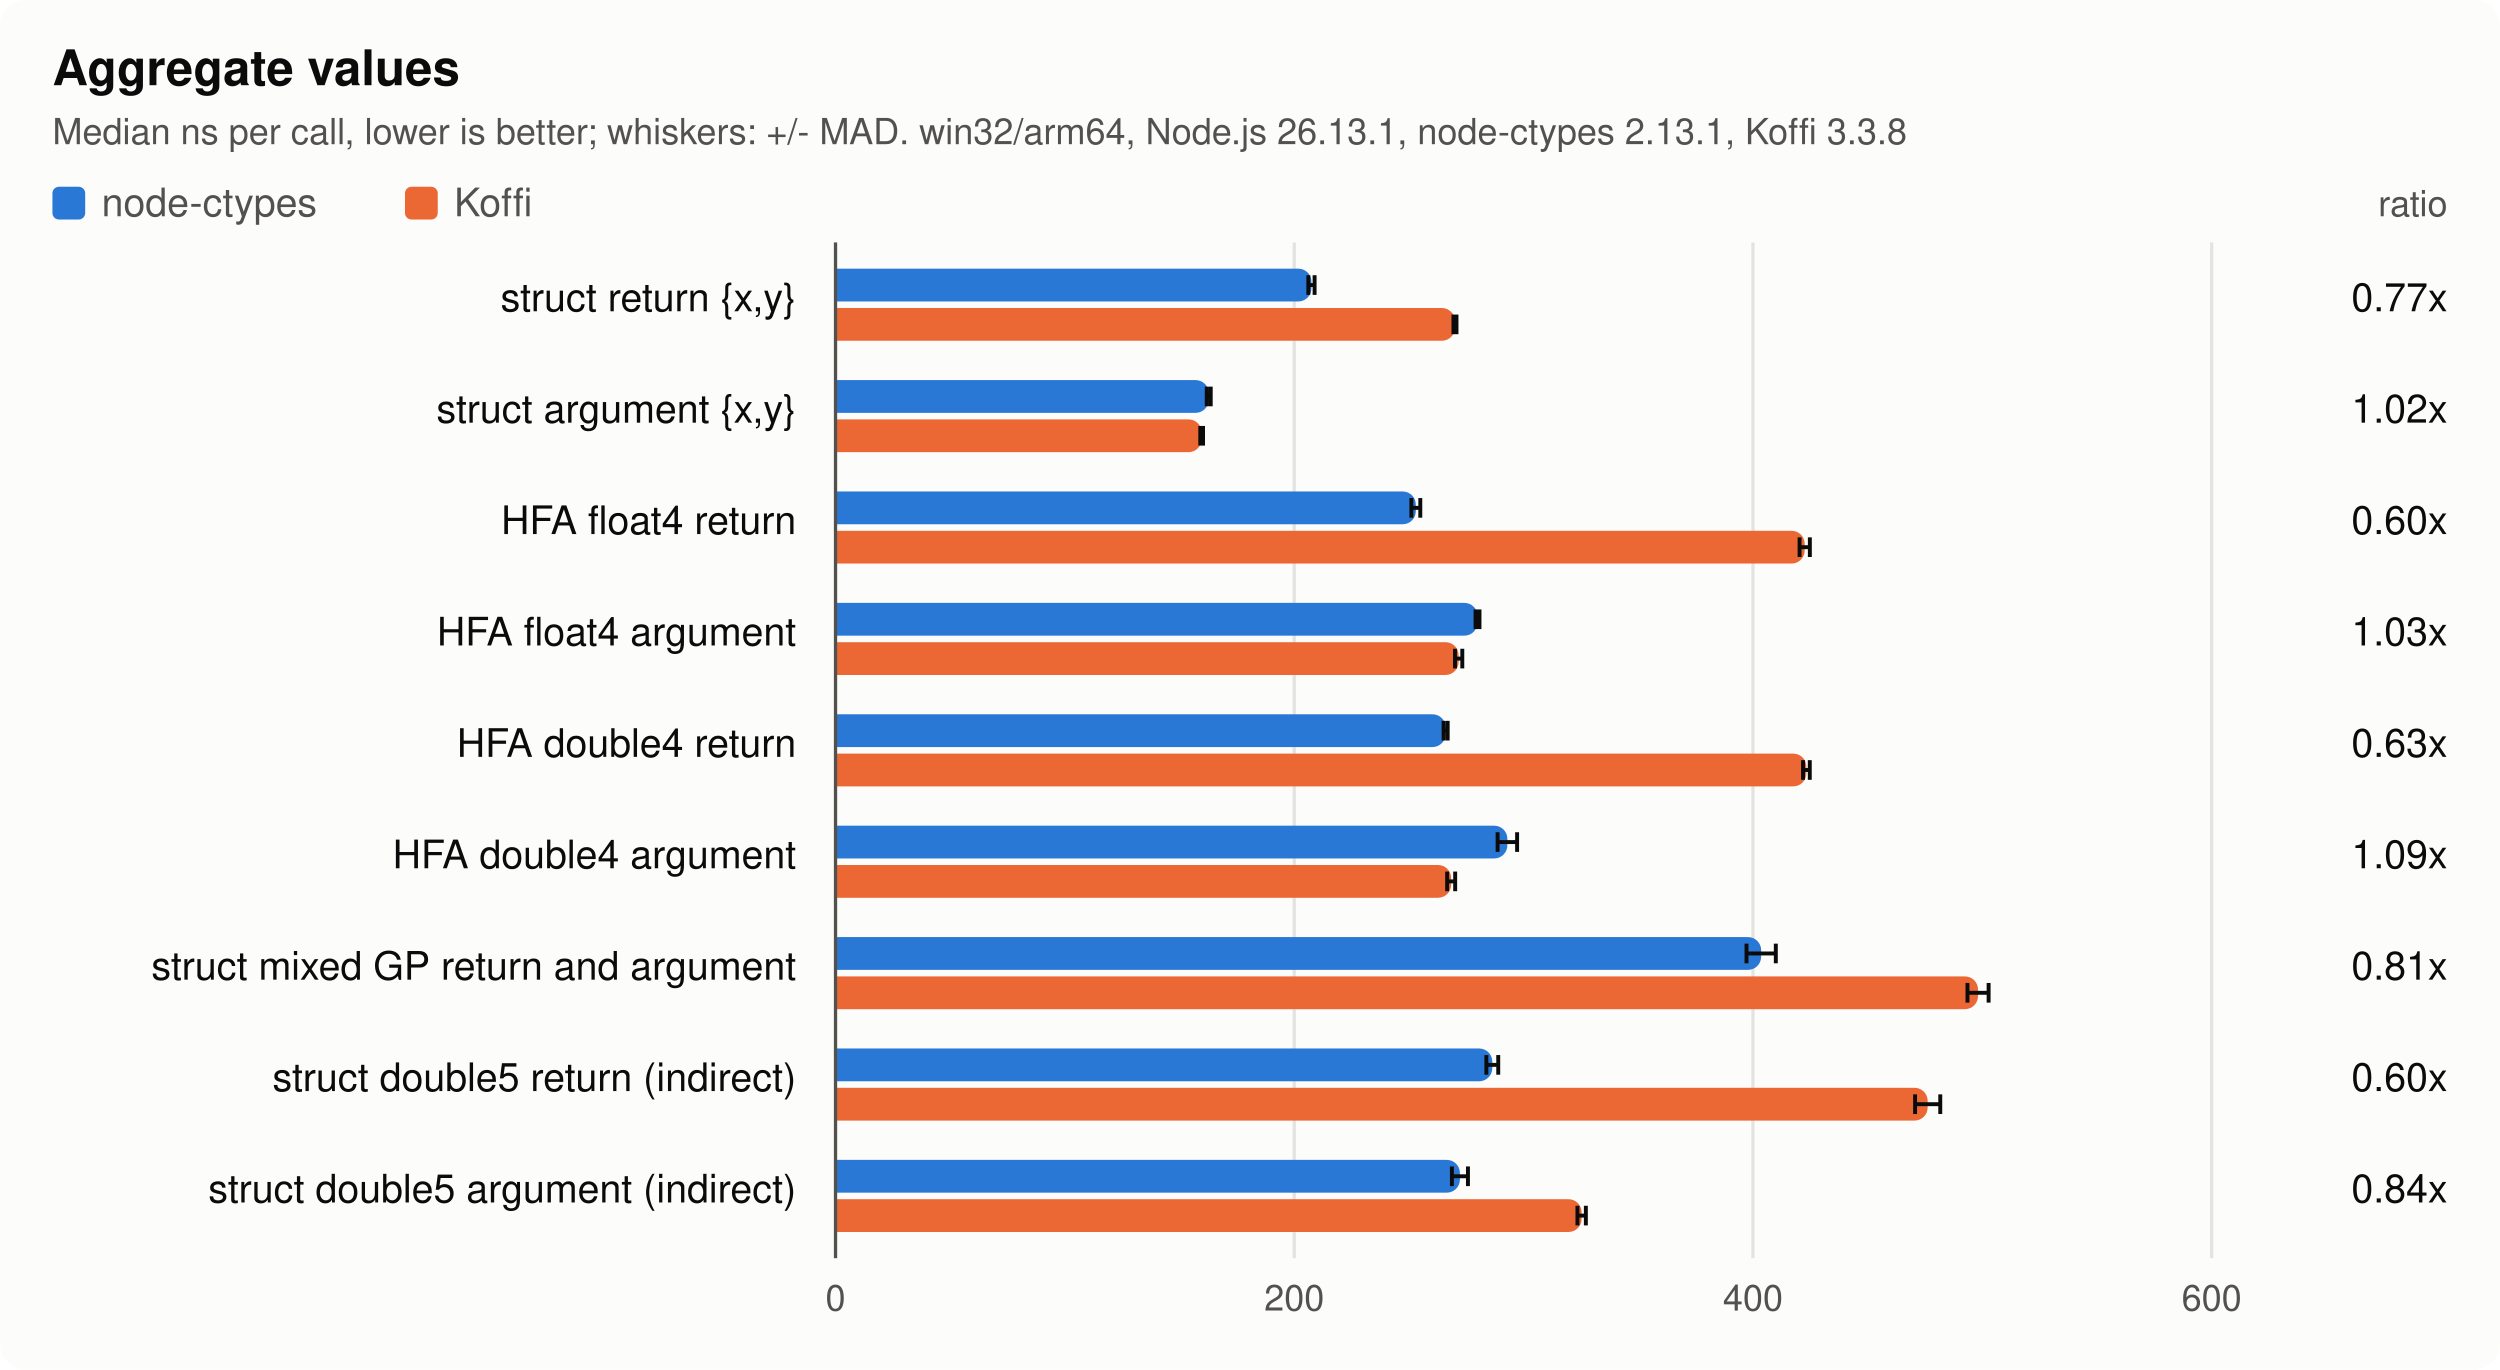
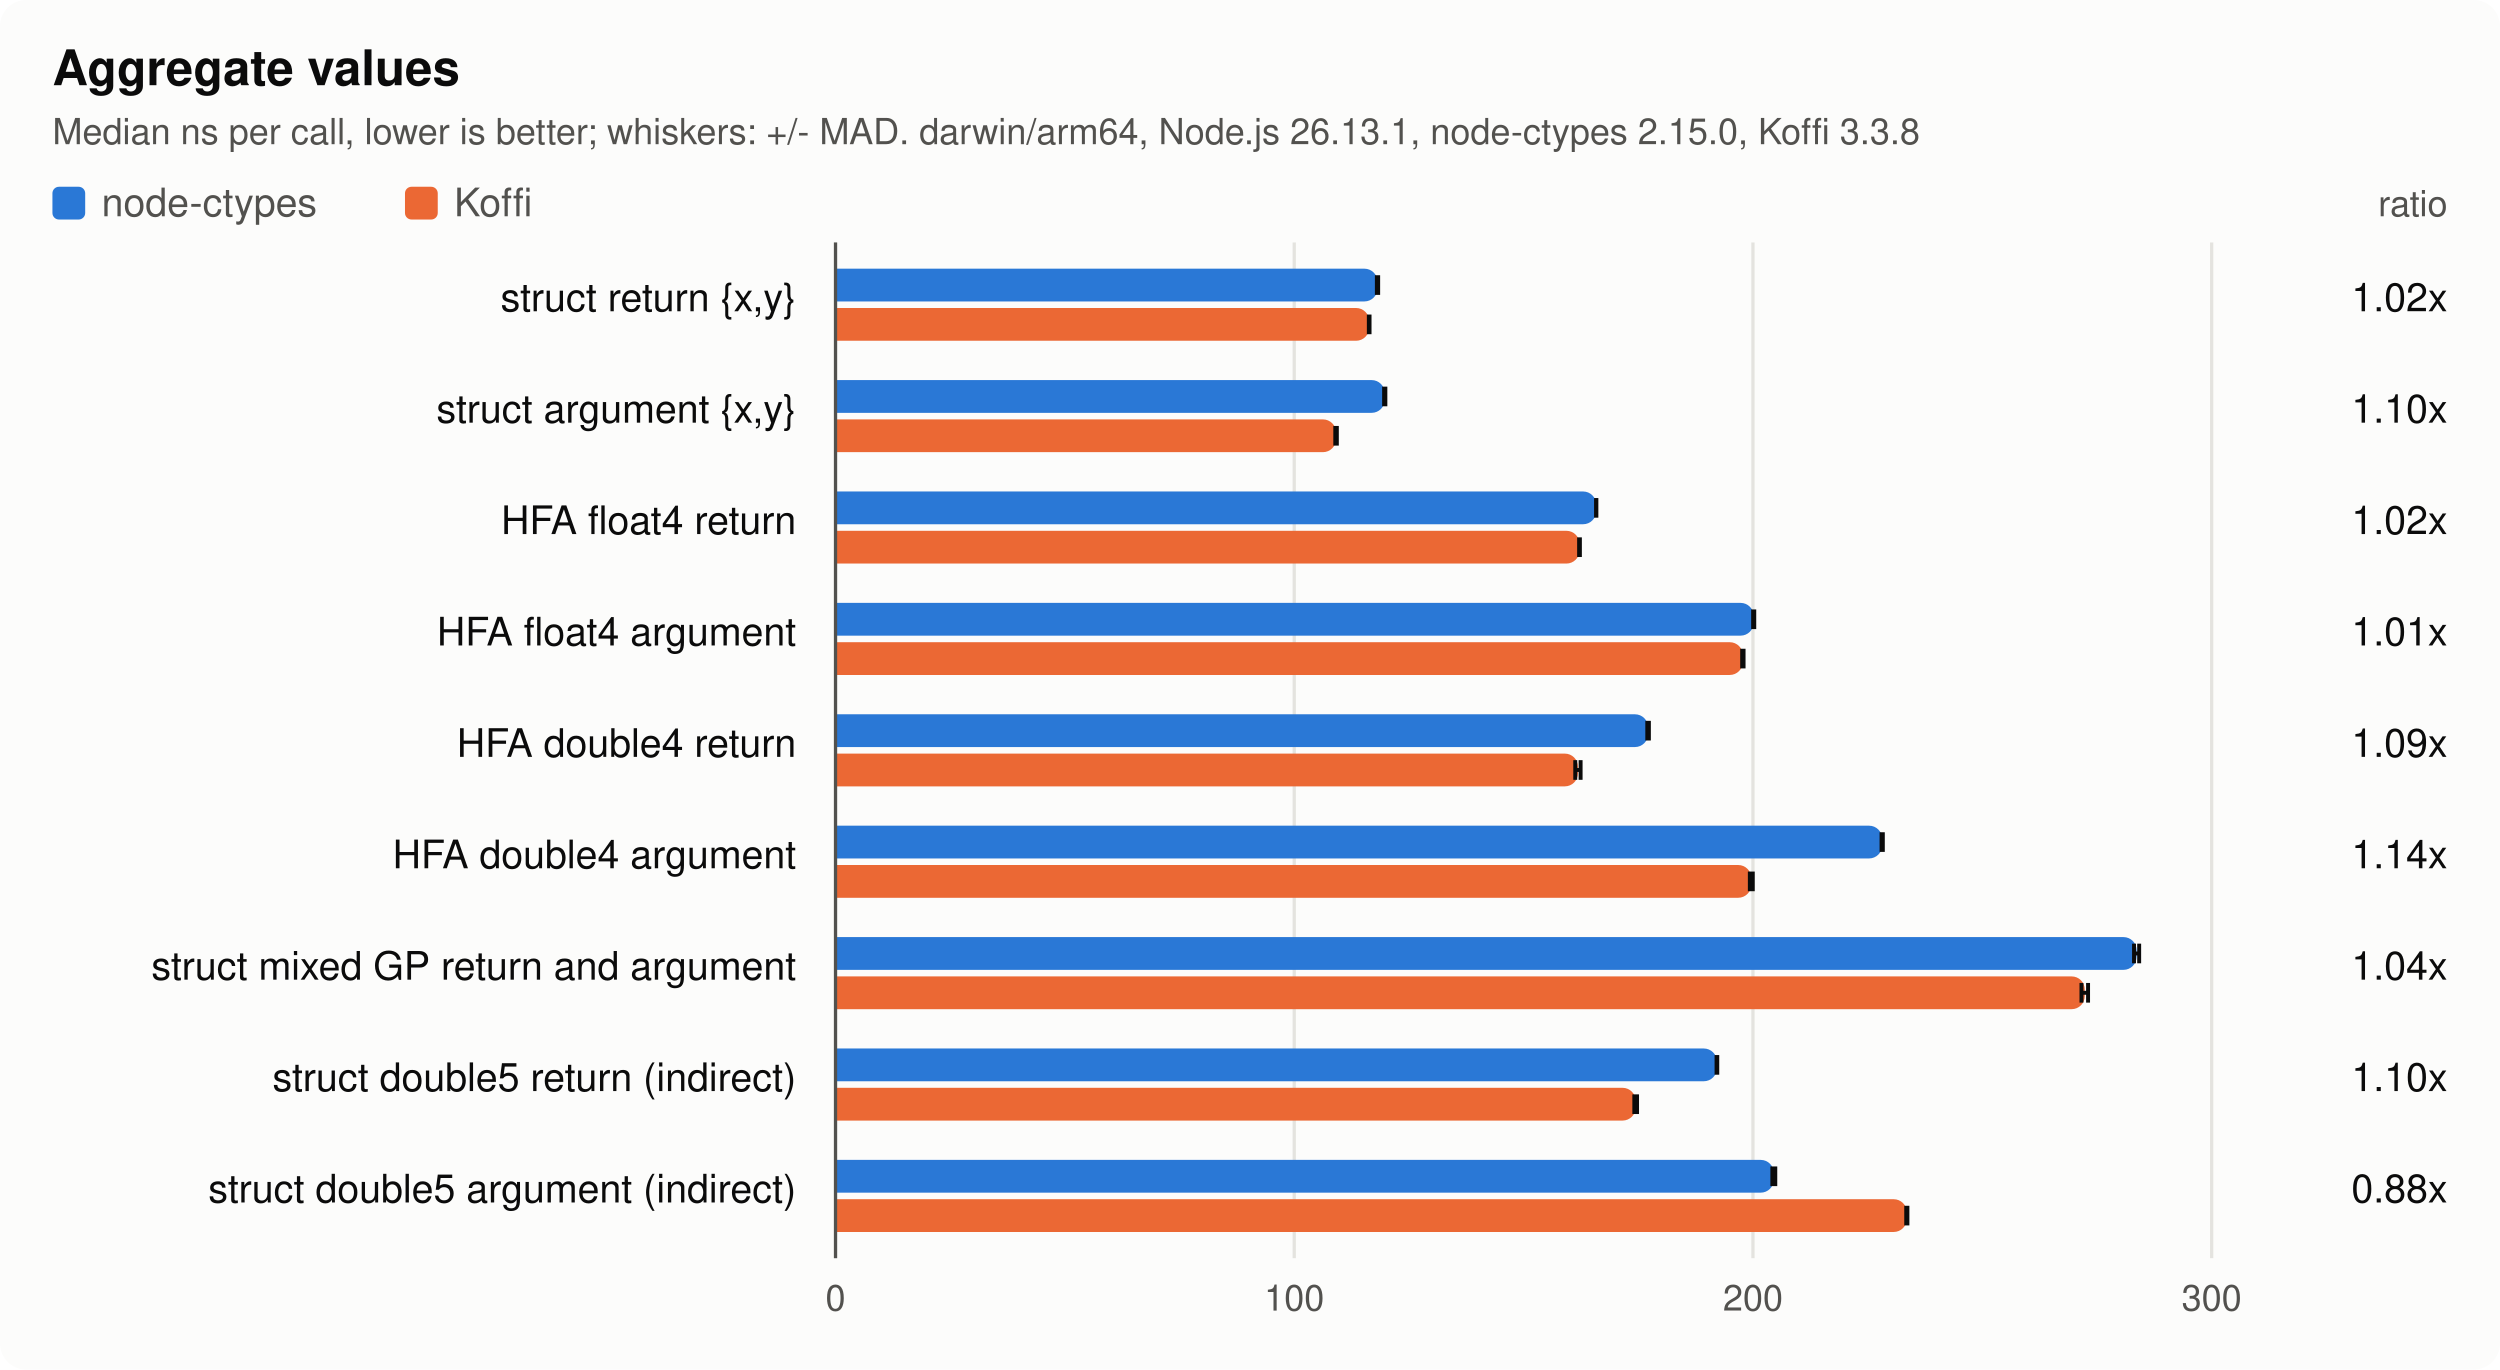
<svg xmlns="http://www.w3.org/2000/svg" width="763" height="418" viewBox="0 0 763 418" role="img" aria-label="Aggregate values: node-ctypes vs Koffi, ns per call">
  <style>
.surface { fill: #fcfcfb; } .primary { fill: #0b0b0b; } .secondary { fill: #52514e; }
.ctypes { fill: #2a78d6; } .other { fill: #eb6834; }
.grid { stroke: #e4e3df; stroke-width: 1; } .baseline { stroke: #52514e; stroke-width: 1; }
.whisker { stroke: #0b0b0b; stroke-width: 1.2; }
text { font: 12px -apple-system, BlinkMacSystemFont, "Segoe UI", Helvetica, Arial, sans-serif; }
.title { font-size: 15px; font-weight: 600; } .small { font-size: 11px; } .group { font-weight: 600; }
.value { font-variant-numeric: tabular-nums; }
@media (prefers-color-scheme: dark) {
  .surface { fill: #1a1a19; } .primary { fill: #f0efec; } .secondary { fill: #c3c2b7; }
  .ctypes { fill: #3987e5; } .other { fill: #d95926; }
  .grid { stroke: #383835; } .baseline { stroke: #c3c2b7; } .whisker { stroke: #f0efec; }
}
</style>
  <rect class="surface" width="763" height="418" rx="8" />
  <text class="primary title" x="16" y="26">Aggregate values</text>
-   <text class="secondary small" x="16" y="44">Median ns per call, lower is better; whiskers: +/- MAD. win32/arm64, Node.js 26.13.1, node-ctypes 2.13.1, Koffi 3.3.8</text>
+   <text class="secondary small" x="16" y="44">Median ns per call, lower is better; whiskers: +/- MAD. darwin/arm64, Node.js 26.13.1, node-ctypes 2.15.0, Koffi 3.3.8</text>
  <rect class="ctypes" x="16" y="57" width="10" height="10" rx="2" />
  <text class="secondary" x="31" y="66">node-ctypes</text>
  <rect class="other" x="123.6" y="57" width="10" height="10" rx="2" />
  <text class="secondary" x="138.6" y="66">Koffi</text>
  <text class="secondary small" x="747" y="66" text-anchor="end">ratio</text>
  <line class="grid" x1="255" y1="74" x2="255" y2="384" />
  <text class="secondary small value" x="255" y="400" text-anchor="middle">0</text>
  <line class="grid" x1="395" y1="74" x2="395" y2="384" />
-   <text class="secondary small value" x="395" y="400" text-anchor="middle">200</text>
+   <text class="secondary small value" x="395" y="400" text-anchor="middle">100</text>
  <line class="grid" x1="535" y1="74" x2="535" y2="384" />
-   <text class="secondary small value" x="535" y="400" text-anchor="middle">400</text>
+   <text class="secondary small value" x="535" y="400" text-anchor="middle">200</text>
  <line class="grid" x1="675" y1="74" x2="675" y2="384" />
-   <text class="secondary small value" x="675" y="400" text-anchor="middle">600</text>
+   <text class="secondary small value" x="675" y="400" text-anchor="middle">300</text>
  <text class="primary" x="243" y="95" text-anchor="end">struct return {x,y}</text>
-   <path class="ctypes" d="M255,82h141.257a4,4 0 0 1 4,4v2a4,4 0 0 1 -4,4h-141.257z" />
-   <path class="whisker" d="M399.301,87H401.213M399.301,84v6M401.213,84v6" />
-   <path class="other" d="M255,94h185.055a4,4 0 0 1 4,4v2a4,4 0 0 1 -4,4h-185.055z" />
-   <path class="whisker" d="M443.59,99H444.519M443.59,96v6M444.519,96v6" />
-   <text class="primary value" x="747" y="95" text-anchor="end">0.77x</text>
+   <path class="ctypes" d="M255,82h161.417a4,4 0 0 1 4,4v2a4,4 0 0 1 -4,4h-161.417z" />
+   <path class="whisker" d="M420.218,87H420.616M420.218,84v6M420.616,84v6" />
+   <path class="other" d="M255,94h158.876a4,4 0 0 1 4,4v2a4,4 0 0 1 -4,4h-158.876z" />
+   <path class="whisker" d="M417.764,99H417.988M417.764,96v6M417.988,96v6" />
+   <text class="primary value" x="747" y="95" text-anchor="end">1.02x</text>
  <text class="primary" x="243" y="129" text-anchor="end">struct argument {x,y}</text>
-   <path class="ctypes" d="M255,116h109.902a4,4 0 0 1 4,4v2a4,4 0 0 1 -4,4h-109.902z" />
-   <path class="whisker" d="M368.296,121H369.509M368.296,118v6M369.509,118v6" />
-   <path class="other" d="M255,128h107.747a4,4 0 0 1 4,4v2a4,4 0 0 1 -4,4h-107.747z" />
-   <path class="whisker" d="M366.329,133H367.165M366.329,130v6M367.165,130v6" />
-   <text class="primary value" x="747" y="129" text-anchor="end">1.02x</text>
+   <path class="ctypes" d="M255,116h163.621a4,4 0 0 1 4,4v2a4,4 0 0 1 -4,4h-163.621z" />
+   <path class="whisker" d="M422.427,121H422.815M422.427,118v6M422.815,118v6" />
+   <path class="other" d="M255,128h148.765a4,4 0 0 1 4,4v2a4,4 0 0 1 -4,4h-148.765z" />
+   <path class="whisker" d="M407.527,133H408.003M407.527,130v6M408.003,130v6" />
+   <text class="primary value" x="747" y="129" text-anchor="end">1.10x</text>
  <text class="primary" x="243" y="163" text-anchor="end">HFA float4 return</text>
-   <path class="ctypes" d="M255,150h173.11a4,4 0 0 1 4,4v2a4,4 0 0 1 -4,4h-173.11z" />
-   <path class="whisker" d="M430.746,155H433.475M430.746,152v6M433.475,152v6" />
-   <path class="other" d="M255,162h291.799a4,4 0 0 1 4,4v2a4,4 0 0 1 -4,4h-291.799z" />
-   <path class="whisker" d="M549.232,167H552.366M549.232,164v6M552.366,164v6" />
-   <text class="primary value" x="747" y="163" text-anchor="end">0.60x</text>
+   <path class="ctypes" d="M255,150h228.165a4,4 0 0 1 4,4v2a4,4 0 0 1 -4,4h-228.165z" />
+   <path class="whisker" d="M487.111,155H487.219M487.111,152v6M487.219,152v6" />
+   <path class="other" d="M255,162h223.063a4,4 0 0 1 4,4v2a4,4 0 0 1 -4,4h-223.063z" />
+   <path class="whisker" d="M481.941,167H482.186M481.941,164v6M482.186,164v6" />
+   <text class="primary value" x="747" y="163" text-anchor="end">1.02x</text>
  <text class="primary" x="243" y="197" text-anchor="end">HFA float4 argument</text>
-   <path class="ctypes" d="M255,184h191.937a4,4 0 0 1 4,4v2a4,4 0 0 1 -4,4h-191.937z" />
-   <path class="whisker" d="M450.336,189H451.538M450.336,186v6M451.538,186v6" />
-   <path class="other" d="M255,196h186.181a4,4 0 0 1 4,4v2a4,4 0 0 1 -4,4h-186.181z" />
-   <path class="whisker" d="M444.067,201H446.294M444.067,198v6M446.294,198v6" />
-   <text class="primary value" x="747" y="197" text-anchor="end">1.03x</text>
+   <path class="ctypes" d="M255,184h276.226a4,4 0 0 1 4,4v2a4,4 0 0 1 -4,4h-276.226z" />
+   <path class="whisker" d="M535.052,189H535.401M535.052,186v6M535.401,186v6" />
+   <path class="other" d="M255,196h272.923a4,4 0 0 1 4,4v2a4,4 0 0 1 -4,4h-272.923z" />
+   <path class="whisker" d="M531.706,201H532.139M531.706,198v6M532.139,198v6" />
+   <text class="primary value" x="747" y="197" text-anchor="end">1.01x</text>
  <text class="primary" x="243" y="231" text-anchor="end">HFA double4 return</text>
-   <path class="ctypes" d="M255,218h182.204a4,4 0 0 1 4,4v2a4,4 0 0 1 -4,4h-182.204z" />
-   <path class="whisker" d="M440.581,223H441.827M440.581,220v6M441.827,220v6" />
-   <path class="other" d="M255,230h292.314a4,4 0 0 1 4,4v2a4,4 0 0 1 -4,4h-292.314z" />
-   <path class="whisker" d="M550.284,235H552.343M550.284,232v6M552.343,232v6" />
-   <text class="primary value" x="747" y="231" text-anchor="end">0.63x</text>
+   <path class="ctypes" d="M255,218h243.996a4,4 0 0 1 4,4v2a4,4 0 0 1 -4,4h-243.996z" />
+   <path class="whisker" d="M502.75,223H503.241M502.75,220v6M503.241,220v6" />
+   <path class="other" d="M255,230h222.583a4,4 0 0 1 4,4v2a4,4 0 0 1 -4,4h-222.583z" />
+   <path class="whisker" d="M480.765,235H482.401M480.765,232v6M482.401,232v6" />
+   <text class="primary value" x="747" y="231" text-anchor="end">1.09x</text>
  <text class="primary" x="243" y="265" text-anchor="end">HFA double4 argument</text>
-   <path class="ctypes" d="M255,252h201.045a4,4 0 0 1 4,4v2a4,4 0 0 1 -4,4h-201.045z" />
-   <path class="whisker" d="M457.068,257H463.021M457.068,254v6M463.021,254v6" />
-   <path class="other" d="M255,264h183.893a4,4 0 0 1 4,4v2a4,4 0 0 1 -4,4h-183.893z" />
-   <path class="whisker" d="M441.668,269H444.117M441.668,266v6M444.117,266v6" />
-   <text class="primary value" x="747" y="265" text-anchor="end">1.09x</text>
+   <path class="ctypes" d="M255,252h315.442a4,4 0 0 1 4,4v2a4,4 0 0 1 -4,4h-315.442z" />
+   <path class="whisker" d="M574.245,257H574.639M574.245,254v6M574.639,254v6" />
+   <path class="other" d="M255,264h275.497a4,4 0 0 1 4,4v2a4,4 0 0 1 -4,4h-275.497z" />
+   <path class="whisker" d="M534.048,269H534.945M534.048,266v6M534.945,266v6" />
+   <text class="primary value" x="747" y="265" text-anchor="end">1.14x</text>
  <text class="primary" x="243" y="299" text-anchor="end">struct mixed GP return and argument</text>
-   <path class="ctypes" d="M255,286h278.504a4,4 0 0 1 4,4v2a4,4 0 0 1 -4,4h-278.504z" />
-   <path class="whisker" d="M533.034,291H541.975M533.034,288v6M541.975,288v6" />
-   <path class="other" d="M255,298h344.698a4,4 0 0 1 4,4v2a4,4 0 0 1 -4,4h-344.698z" />
-   <path class="whisker" d="M600.473,303H606.924M600.473,300v6M606.924,300v6" />
-   <text class="primary value" x="747" y="299" text-anchor="end">0.81x</text>
+   <path class="ctypes" d="M255,286h393.09a4,4 0 0 1 4,4v2a4,4 0 0 1 -4,4h-393.09z" />
+   <path class="whisker" d="M651.308,291H652.873M651.308,288v6M652.873,288v6" />
+   <path class="other" d="M255,298h377.27a4,4 0 0 1 4,4v2a4,4 0 0 1 -4,4h-377.27z" />
+   <path class="whisker" d="M635.264,303H637.277M635.264,300v6M637.277,300v6" />
+   <text class="primary value" x="747" y="299" text-anchor="end">1.04x</text>
  <text class="primary" x="243" y="333" text-anchor="end">struct double5 return (indirect)</text>
-   <path class="ctypes" d="M255,320h196.45a4,4 0 0 1 4,4v2a4,4 0 0 1 -4,4h-196.45z" />
-   <path class="whisker" d="M453.637,325H457.263M453.637,322v6M457.263,322v6" />
-   <path class="other" d="M255,332h329.326a4,4 0 0 1 4,4v2a4,4 0 0 1 -4,4h-329.326z" />
-   <path class="whisker" d="M584.484,337H592.168M584.484,334v6M592.168,334v6" />
-   <text class="primary value" x="747" y="333" text-anchor="end">0.60x</text>
+   <path class="ctypes" d="M255,320h265.001a4,4 0 0 1 4,4v2a4,4 0 0 1 -4,4h-265.001z" />
+   <path class="whisker" d="M523.889,325H524.113M523.889,322v6M524.113,322v6" />
+   <path class="other" d="M255,332h240.21a4,4 0 0 1 4,4v2a4,4 0 0 1 -4,4h-240.21z" />
+   <path class="whisker" d="M498.794,337H499.627M498.794,334v6M499.627,334v6" />
+   <text class="primary value" x="747" y="333" text-anchor="end">1.10x</text>
  <text class="primary" x="243" y="367" text-anchor="end">struct double5 argument (indirect)</text>
-   <path class="ctypes" d="M255,354h186.569a4,4 0 0 1 4,4v2a4,4 0 0 1 -4,4h-186.569z" />
-   <path class="whisker" d="M443.12,359H448.018M443.12,356v6M448.018,356v6" />
-   <path class="other" d="M255,366h223.72a4,4 0 0 1 4,4v2a4,4 0 0 1 -4,4h-223.72z" />
-   <path class="whisker" d="M481.438,371H484.002M481.438,368v6M484.002,368v6" />
-   <text class="primary value" x="747" y="367" text-anchor="end">0.84x</text>
+   <path class="ctypes" d="M255,354h282.368a4,4 0 0 1 4,4v2a4,4 0 0 1 -4,4h-282.368z" />
+   <path class="whisker" d="M540.918,359H541.818M540.918,356v6M541.818,356v6" />
+   <path class="other" d="M255,366h322.961a4,4 0 0 1 4,4v2a4,4 0 0 1 -4,4h-322.961z" />
+   <path class="whisker" d="M581.779,371H582.144M581.779,368v6M582.144,368v6" />
+   <text class="primary value" x="747" y="367" text-anchor="end">0.88x</text>
  <line class="baseline" x1="255" y1="74" x2="255" y2="384" />
</svg>
